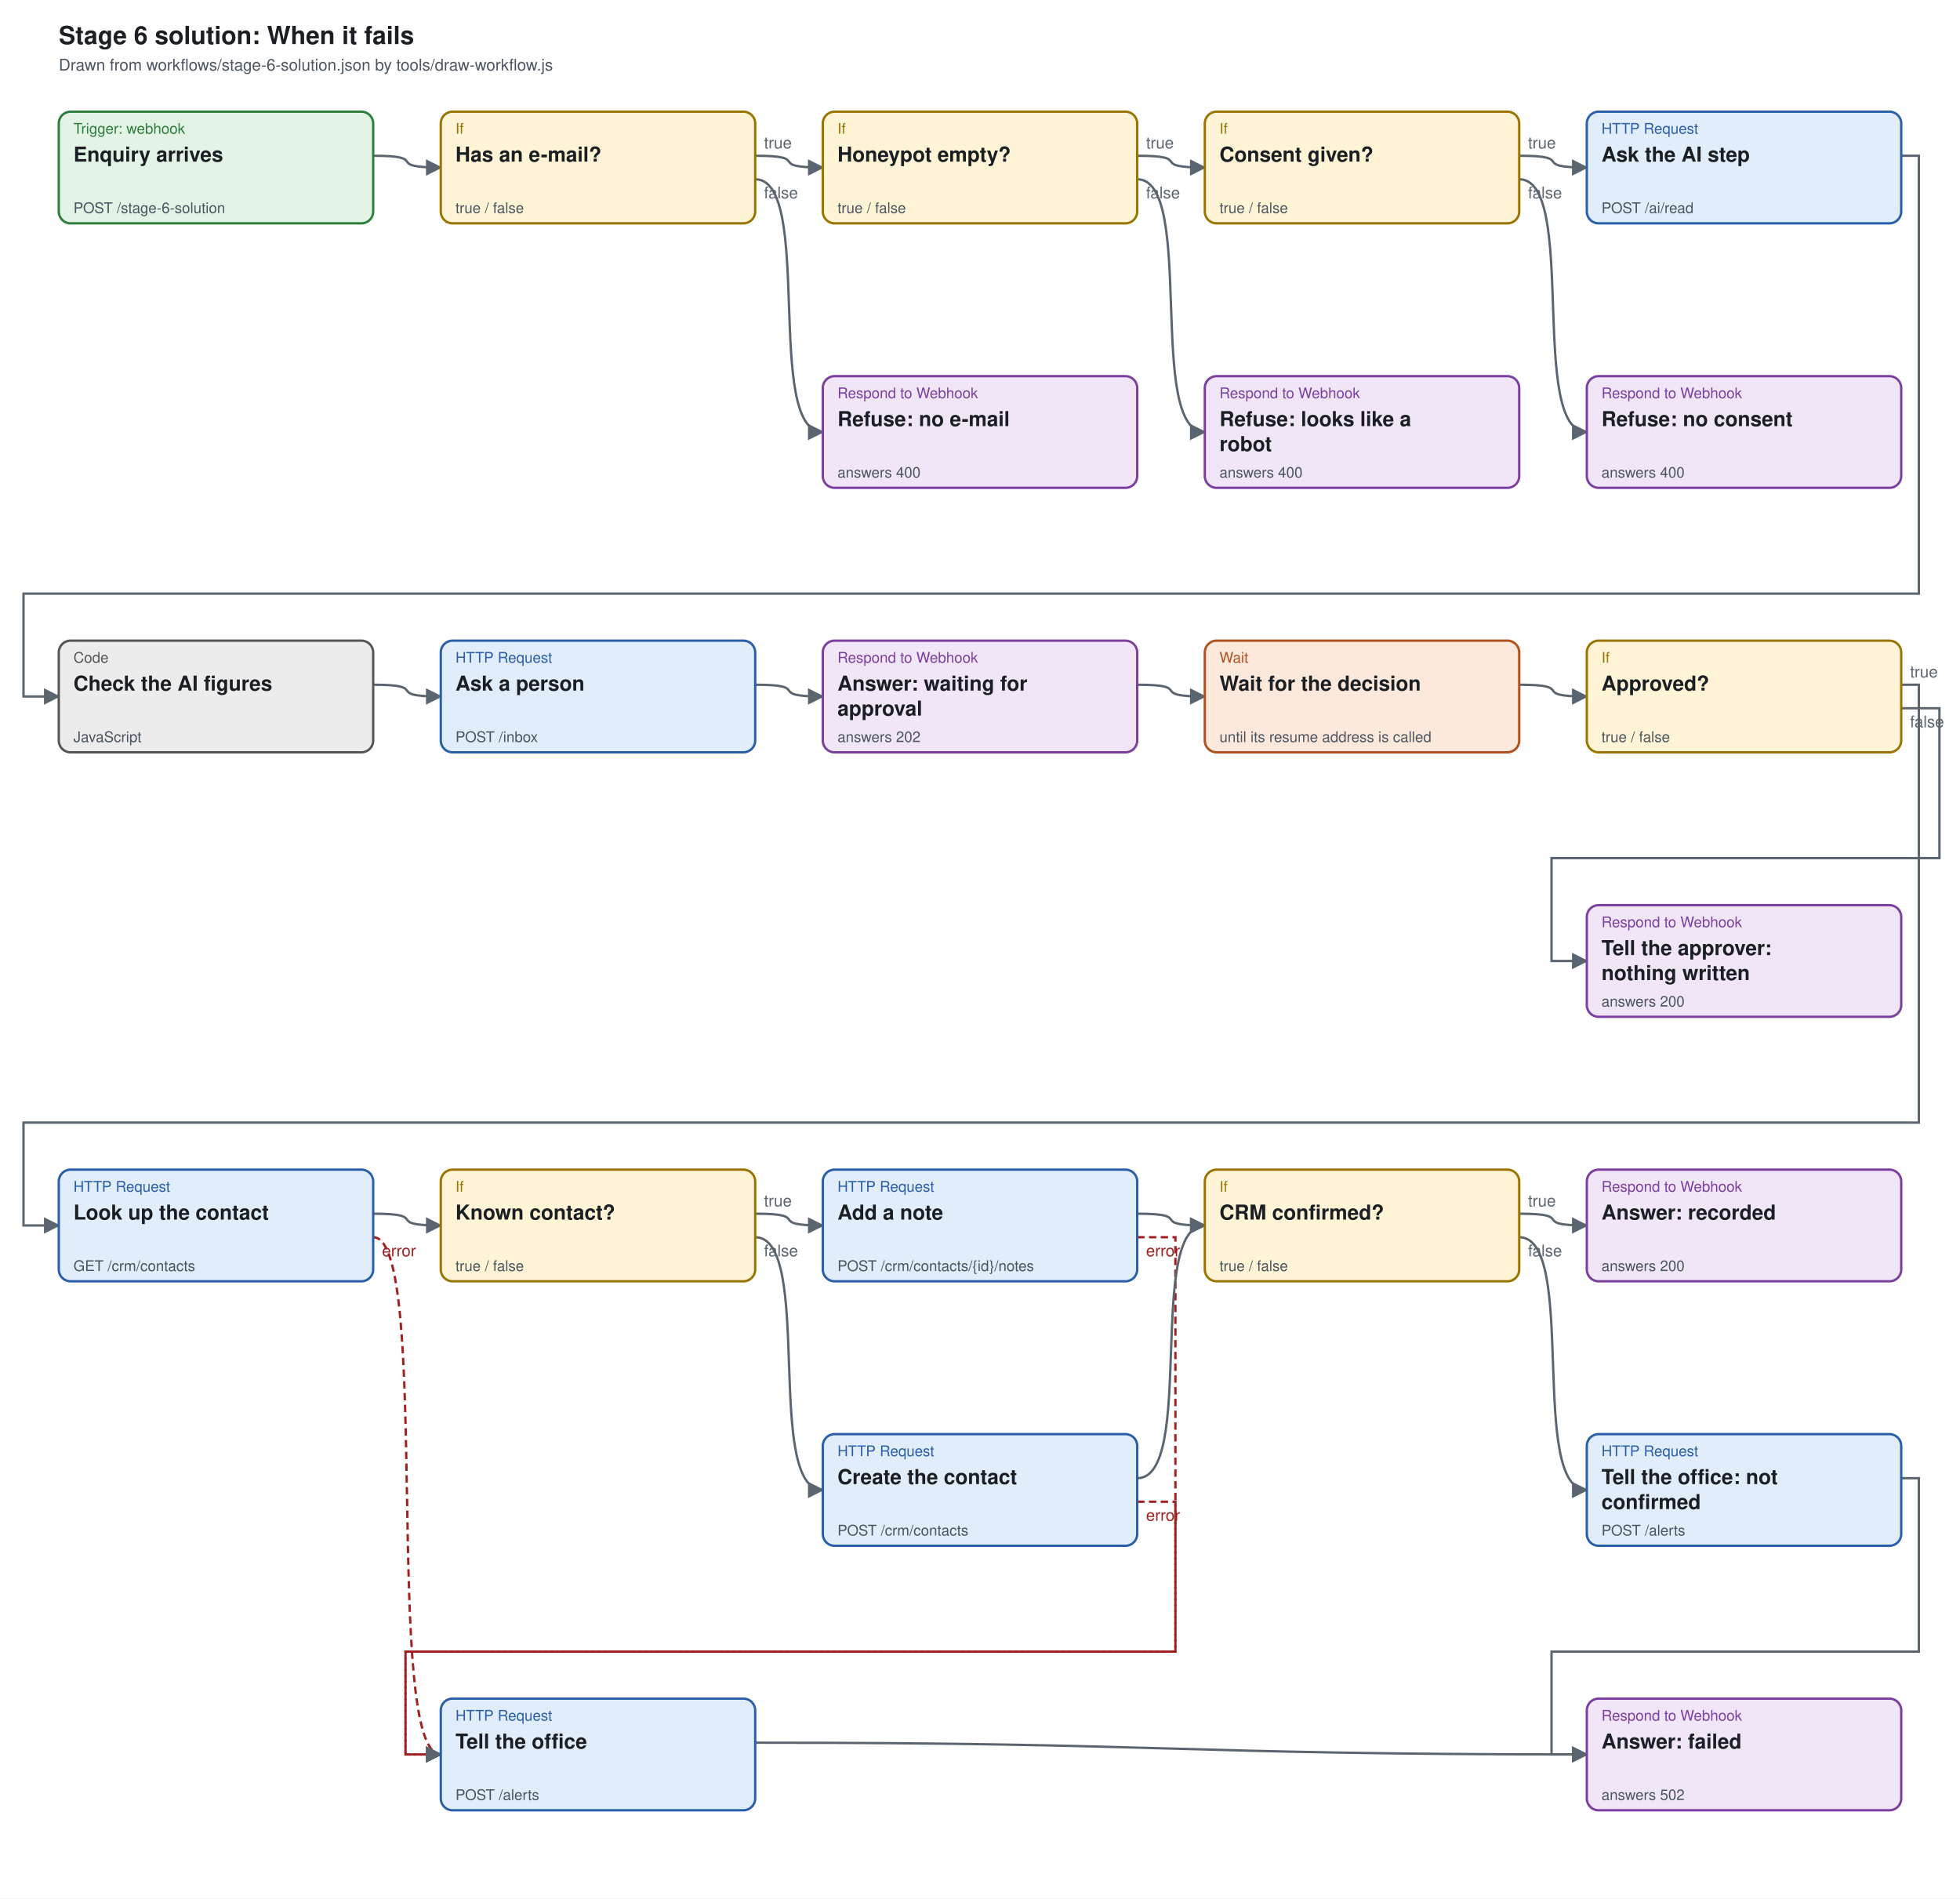
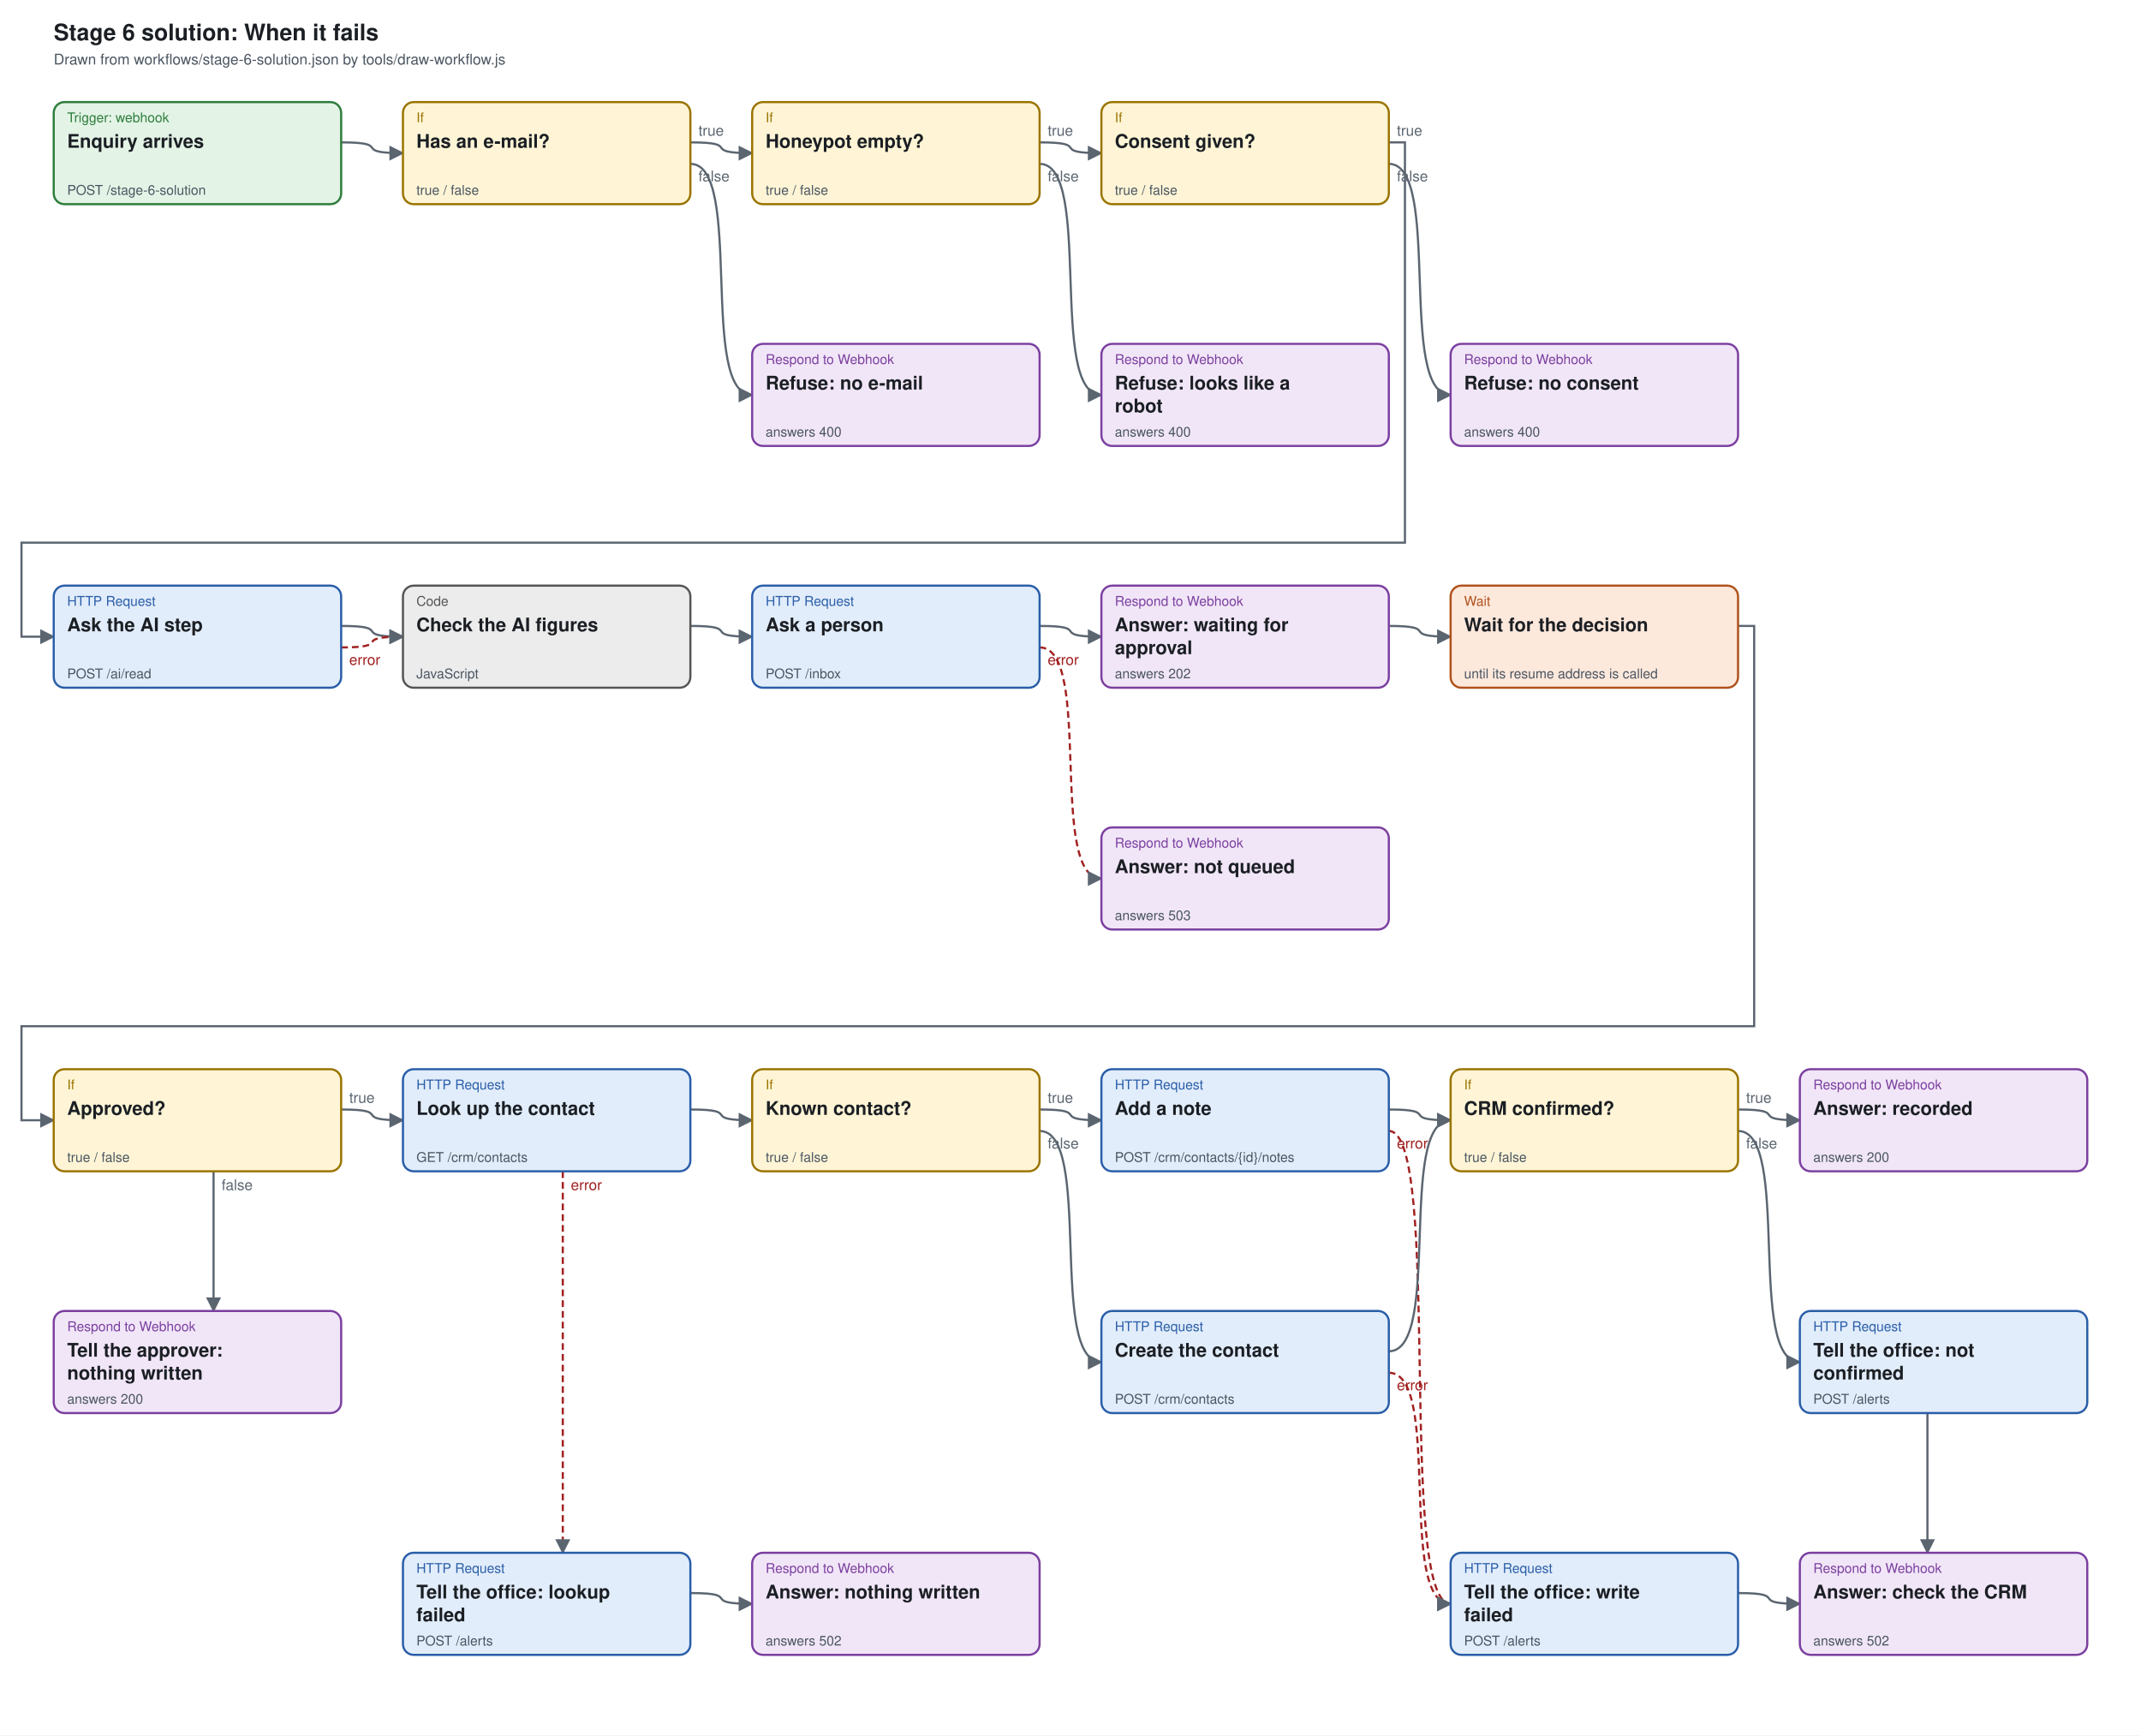
- <svg xmlns="http://www.w3.org/2000/svg" width="1334" height="1292" viewBox="0 0 1334 1292" role="img" aria-labelledby="t d" font-family="Helvetica, Arial, sans-serif">
+ <svg xmlns="http://www.w3.org/2000/svg" width="1594" height="1292" viewBox="0 0 1594 1292" role="img" aria-labelledby="t d" font-family="Helvetica, Arial, sans-serif">
  <defs>
    <marker id="arrow" viewBox="0 0 10 10" refX="9" refY="5" markerWidth="7" markerHeight="7" orient="auto-start-reverse">
      <path d="M 0 0 L 10 5 L 0 10 z" fill="#5b6570" />
    </marker>
  </defs>
-   <rect x="0" y="0" width="1334" height="1292" fill="#ffffff" />
+   <rect x="0" y="0" width="1594" height="1292" fill="#ffffff" />
  <text x="40" y="30" font-size="17" font-weight="bold" fill="#1b1f24">Stage 6 solution: When it fails</text>
  <text x="40" y="48" font-size="11" fill="#4a5561">Drawn from workflows/stage-6-solution.json by tools/draw-workflow.js</text>
  <path d="M 254 106 C 294 106, 260 114, 300 114" fill="none" stroke="#5b6570" stroke-width="1.6" marker-end="url(#arrow)" />
  <path d="M 514 106 C 554 106, 520 114, 560 114" fill="none" stroke="#5b6570" stroke-width="1.6" marker-end="url(#arrow)" />
  <text x="520" y="101" font-size="11" fill="#5b6570">true</text>
  <path d="M 514 122 C 554 122, 520 294, 560 294" fill="none" stroke="#5b6570" stroke-width="1.6" marker-end="url(#arrow)" />
  <text x="520" y="135" font-size="11" fill="#5b6570">false</text>
  <path d="M 774 106 C 814 106, 780 114, 820 114" fill="none" stroke="#5b6570" stroke-width="1.6" marker-end="url(#arrow)" />
  <text x="780" y="101" font-size="11" fill="#5b6570">true</text>
  <path d="M 774 122 C 814 122, 780 294, 820 294" fill="none" stroke="#5b6570" stroke-width="1.6" marker-end="url(#arrow)" />
  <text x="780" y="135" font-size="11" fill="#5b6570">false</text>
-   <path d="M 1034 106 C 1074 106, 1040 114, 1080 114" fill="none" stroke="#5b6570" stroke-width="1.6" marker-end="url(#arrow)" />
+   <path d="M 1034 106 L 1046 106 L 1046 404 L 16 404 L 16 474 L 40 474" fill="none" stroke="#5b6570" stroke-width="1.6" marker-end="url(#arrow)" />
  <text x="1040" y="101" font-size="11" fill="#5b6570">true</text>
  <path d="M 1034 122 C 1074 122, 1040 294, 1080 294" fill="none" stroke="#5b6570" stroke-width="1.6" marker-end="url(#arrow)" />
  <text x="1040" y="135" font-size="11" fill="#5b6570">false</text>
-   <path d="M 1294 106 L 1306 106 L 1306 404 L 16 404 L 16 474 L 40 474" fill="none" stroke="#5b6570" stroke-width="1.6" marker-end="url(#arrow)" />
  <path d="M 254 466 C 294 466, 260 474, 300 474" fill="none" stroke="#5b6570" stroke-width="1.6" marker-end="url(#arrow)" />
+   <path d="M 254 482 C 294 482, 260 474, 300 474" fill="none" stroke="#a12121" stroke-width="1.6" stroke-dasharray="5 3" marker-end="url(#arrow)" />
+   <text x="260" y="495" font-size="11" fill="#a12121">error</text>
  <path d="M 514 466 C 554 466, 520 474, 560 474" fill="none" stroke="#5b6570" stroke-width="1.6" marker-end="url(#arrow)" />
  <path d="M 774 466 C 814 466, 780 474, 820 474" fill="none" stroke="#5b6570" stroke-width="1.6" marker-end="url(#arrow)" />
+   <path d="M 774 482 C 814 482, 780 654, 820 654" fill="none" stroke="#a12121" stroke-width="1.6" stroke-dasharray="5 3" marker-end="url(#arrow)" />
+   <text x="780" y="495" font-size="11" fill="#a12121">error</text>
  <path d="M 1034 466 C 1074 466, 1040 474, 1080 474" fill="none" stroke="#5b6570" stroke-width="1.6" marker-end="url(#arrow)" />
  <path d="M 1294 466 L 1306 466 L 1306 764 L 16 764 L 16 834 L 40 834" fill="none" stroke="#5b6570" stroke-width="1.6" marker-end="url(#arrow)" />
-   <text x="1300" y="461" font-size="11" fill="#5b6570">true</text>
-   <path d="M 1294 482 L 1320 482 L 1320 584 L 1056 584 L 1056 654 L 1080 654" fill="none" stroke="#5b6570" stroke-width="1.6" marker-end="url(#arrow)" />
-   <text x="1300" y="495" font-size="11" fill="#5b6570">false</text>
  <path d="M 254 826 C 294 826, 260 834, 300 834" fill="none" stroke="#5b6570" stroke-width="1.6" marker-end="url(#arrow)" />
-   <path d="M 254 842 C 294 842, 260 1194, 300 1194" fill="none" stroke="#a12121" stroke-width="1.6" stroke-dasharray="5 3" marker-end="url(#arrow)" />
-   <text x="260" y="855" font-size="11" fill="#a12121">error</text>
+   <text x="260" y="821" font-size="11" fill="#5b6570">true</text>
+   <path d="M 159 872 L 159 976" fill="none" stroke="#5b6570" stroke-width="1.6" marker-end="url(#arrow)" />
+   <text x="165" y="886" font-size="11" fill="#5b6570">false</text>
  <path d="M 514 826 C 554 826, 520 834, 560 834" fill="none" stroke="#5b6570" stroke-width="1.6" marker-end="url(#arrow)" />
-   <text x="520" y="821" font-size="11" fill="#5b6570">true</text>
-   <path d="M 514 842 C 554 842, 520 1014, 560 1014" fill="none" stroke="#5b6570" stroke-width="1.6" marker-end="url(#arrow)" />
-   <text x="520" y="855" font-size="11" fill="#5b6570">false</text>
+   <path d="M 419 872 L 419 1156" fill="none" stroke="#a12121" stroke-width="1.6" stroke-dasharray="5 3" marker-end="url(#arrow)" />
+   <text x="425" y="886" font-size="11" fill="#a12121">error</text>
  <path d="M 774 826 C 814 826, 780 834, 820 834" fill="none" stroke="#5b6570" stroke-width="1.6" marker-end="url(#arrow)" />
-   <path d="M 774 842 L 800 842 L 800 1124 L 276 1124 L 276 1194 L 300 1194" fill="none" stroke="#a12121" stroke-width="1.6" stroke-dasharray="5 3" marker-end="url(#arrow)" />
-   <text x="780" y="855" font-size="11" fill="#a12121">error</text>
-   <path d="M 774 1006 C 814 1006, 780 834, 820 834" fill="none" stroke="#5b6570" stroke-width="1.6" marker-end="url(#arrow)" />
-   <path d="M 774 1022 L 800 1022 L 800 1124 L 276 1124 L 276 1194 L 300 1194" fill="none" stroke="#a12121" stroke-width="1.6" stroke-dasharray="5 3" marker-end="url(#arrow)" />
-   <text x="780" y="1035" font-size="11" fill="#a12121">error</text>
+   <text x="780" y="821" font-size="11" fill="#5b6570">true</text>
+   <path d="M 774 842 C 814 842, 780 1014, 820 1014" fill="none" stroke="#5b6570" stroke-width="1.6" marker-end="url(#arrow)" />
+   <text x="780" y="855" font-size="11" fill="#5b6570">false</text>
  <path d="M 1034 826 C 1074 826, 1040 834, 1080 834" fill="none" stroke="#5b6570" stroke-width="1.6" marker-end="url(#arrow)" />
-   <text x="1040" y="821" font-size="11" fill="#5b6570">true</text>
-   <path d="M 1034 842 C 1074 842, 1040 1014, 1080 1014" fill="none" stroke="#5b6570" stroke-width="1.6" marker-end="url(#arrow)" />
-   <text x="1040" y="855" font-size="11" fill="#5b6570">false</text>
-   <path d="M 514 1186 C 797 1186, 797 1194, 1080 1194" fill="none" stroke="#5b6570" stroke-width="1.6" marker-end="url(#arrow)" />
-   <path d="M 1294 1006 L 1306 1006 L 1306 1124 L 1056 1124 L 1056 1194 L 1080 1194" fill="none" stroke="#5b6570" stroke-width="1.6" marker-end="url(#arrow)" />
+   <path d="M 1034 842 C 1074 842, 1040 1194, 1080 1194" fill="none" stroke="#a12121" stroke-width="1.6" stroke-dasharray="5 3" marker-end="url(#arrow)" />
+   <text x="1040" y="855" font-size="11" fill="#a12121">error</text>
+   <path d="M 1034 1006 C 1074 1006, 1040 834, 1080 834" fill="none" stroke="#5b6570" stroke-width="1.6" marker-end="url(#arrow)" />
+   <path d="M 1034 1022 C 1074 1022, 1040 1194, 1080 1194" fill="none" stroke="#a12121" stroke-width="1.6" stroke-dasharray="5 3" marker-end="url(#arrow)" />
+   <text x="1040" y="1035" font-size="11" fill="#a12121">error</text>
+   <path d="M 514 1186 C 554 1186, 520 1194, 560 1194" fill="none" stroke="#5b6570" stroke-width="1.6" marker-end="url(#arrow)" />
+   <path d="M 1294 1186 C 1334 1186, 1300 1194, 1340 1194" fill="none" stroke="#5b6570" stroke-width="1.6" marker-end="url(#arrow)" />
+   <path d="M 1294 826 C 1334 826, 1300 834, 1340 834" fill="none" stroke="#5b6570" stroke-width="1.6" marker-end="url(#arrow)" />
+   <text x="1300" y="821" font-size="11" fill="#5b6570">true</text>
+   <path d="M 1294 842 C 1334 842, 1300 1014, 1340 1014" fill="none" stroke="#5b6570" stroke-width="1.6" marker-end="url(#arrow)" />
+   <text x="1300" y="855" font-size="11" fill="#5b6570">false</text>
+   <path d="M 1435 1052 L 1435 1156" fill="none" stroke="#5b6570" stroke-width="1.6" marker-end="url(#arrow)" />
  <g>
    <rect x="40" y="76" width="214" height="76" rx="8" fill="#e3f4e6" stroke="#2e7d3c" stroke-width="1.6" />
    <text x="50" y="91" font-size="10" fill="#2e7d3c">Trigger: webhook</text>
    <text x="50" y="110" font-size="14" font-weight="bold" fill="#1b1f24">Enquiry arrives</text>
    <text x="50" y="145" font-size="10" fill="#4a5561">POST /stage-6-solution</text>
  </g>
  <g>
    <rect x="300" y="76" width="214" height="76" rx="8" fill="#fff5d6" stroke="#9a7400" stroke-width="1.6" />
    <text x="310" y="91" font-size="10" fill="#9a7400">If</text>
    <text x="310" y="110" font-size="14" font-weight="bold" fill="#1b1f24">Has an e-mail?</text>
    <text x="310" y="145" font-size="10" fill="#4a5561">true / false</text>
  </g>
  <g>
    <rect x="560" y="76" width="214" height="76" rx="8" fill="#fff5d6" stroke="#9a7400" stroke-width="1.6" />
    <text x="570" y="91" font-size="10" fill="#9a7400">If</text>
    <text x="570" y="110" font-size="14" font-weight="bold" fill="#1b1f24">Honeypot empty?</text>
    <text x="570" y="145" font-size="10" fill="#4a5561">true / false</text>
  </g>
  <g>
    <rect x="820" y="76" width="214" height="76" rx="8" fill="#fff5d6" stroke="#9a7400" stroke-width="1.6" />
    <text x="830" y="91" font-size="10" fill="#9a7400">If</text>
    <text x="830" y="110" font-size="14" font-weight="bold" fill="#1b1f24">Consent given?</text>
    <text x="830" y="145" font-size="10" fill="#4a5561">true / false</text>
  </g>
  <g>
    <rect x="560" y="256" width="214" height="76" rx="8" fill="#f1e6f7" stroke="#7b3fa0" stroke-width="1.6" />
    <text x="570" y="271" font-size="10" fill="#7b3fa0">Respond to Webhook</text>
    <text x="570" y="290" font-size="14" font-weight="bold" fill="#1b1f24">Refuse: no e-mail</text>
    <text x="570" y="325" font-size="10" fill="#4a5561">answers 400</text>
  </g>
  <g>
    <rect x="820" y="256" width="214" height="76" rx="8" fill="#f1e6f7" stroke="#7b3fa0" stroke-width="1.6" />
    <text x="830" y="271" font-size="10" fill="#7b3fa0">Respond to Webhook</text>
    <text x="830" y="290" font-size="14" font-weight="bold" fill="#1b1f24">Refuse: looks like a</text>
    <text x="830" y="307" font-size="14" font-weight="bold" fill="#1b1f24">robot</text>
    <text x="830" y="325" font-size="10" fill="#4a5561">answers 400</text>
  </g>
  <g>
    <rect x="1080" y="256" width="214" height="76" rx="8" fill="#f1e6f7" stroke="#7b3fa0" stroke-width="1.6" />
    <text x="1090" y="271" font-size="10" fill="#7b3fa0">Respond to Webhook</text>
    <text x="1090" y="290" font-size="14" font-weight="bold" fill="#1b1f24">Refuse: no consent</text>
    <text x="1090" y="325" font-size="10" fill="#4a5561">answers 400</text>
  </g>
  <g>
-     <rect x="1080" y="76" width="214" height="76" rx="8" fill="#e2edfb" stroke="#2a5ea8" stroke-width="1.6" />
-     <text x="1090" y="91" font-size="10" fill="#2a5ea8">HTTP Request</text>
-     <text x="1090" y="110" font-size="14" font-weight="bold" fill="#1b1f24">Ask the AI step</text>
-     <text x="1090" y="145" font-size="10" fill="#4a5561">POST /ai/read</text>
-   </g>
-   <g>
-     <rect x="40" y="436" width="214" height="76" rx="8" fill="#ececec" stroke="#555555" stroke-width="1.6" />
-     <text x="50" y="451" font-size="10" fill="#555555">Code</text>
-     <text x="50" y="470" font-size="14" font-weight="bold" fill="#1b1f24">Check the AI figures</text>
-     <text x="50" y="505" font-size="10" fill="#4a5561">JavaScript</text>
-   </g>
-   <g>
-     <rect x="300" y="436" width="214" height="76" rx="8" fill="#e2edfb" stroke="#2a5ea8" stroke-width="1.6" />
-     <text x="310" y="451" font-size="10" fill="#2a5ea8">HTTP Request</text>
-     <text x="310" y="470" font-size="14" font-weight="bold" fill="#1b1f24">Ask a person</text>
-     <text x="310" y="505" font-size="10" fill="#4a5561">POST /inbox</text>
-   </g>
-   <g>
-     <rect x="560" y="436" width="214" height="76" rx="8" fill="#f1e6f7" stroke="#7b3fa0" stroke-width="1.6" />
-     <text x="570" y="451" font-size="10" fill="#7b3fa0">Respond to Webhook</text>
-     <text x="570" y="470" font-size="14" font-weight="bold" fill="#1b1f24">Answer: waiting for</text>
-     <text x="570" y="487" font-size="14" font-weight="bold" fill="#1b1f24">approval</text>
-     <text x="570" y="505" font-size="10" fill="#4a5561">answers 202</text>
-   </g>
-   <g>
-     <rect x="820" y="436" width="214" height="76" rx="8" fill="#fde8dc" stroke="#b0521d" stroke-width="1.6" />
-     <text x="830" y="451" font-size="10" fill="#b0521d">Wait</text>
-     <text x="830" y="470" font-size="14" font-weight="bold" fill="#1b1f24">Wait for the decision</text>
-     <text x="830" y="505" font-size="10" fill="#4a5561">until its resume address is called</text>
-   </g>
-   <g>
-     <rect x="1080" y="436" width="214" height="76" rx="8" fill="#fff5d6" stroke="#9a7400" stroke-width="1.6" />
-     <text x="1090" y="451" font-size="10" fill="#9a7400">If</text>
-     <text x="1090" y="470" font-size="14" font-weight="bold" fill="#1b1f24">Approved?</text>
-     <text x="1090" y="505" font-size="10" fill="#4a5561">true / false</text>
-   </g>
-   <g>
-     <rect x="1080" y="616" width="214" height="76" rx="8" fill="#f1e6f7" stroke="#7b3fa0" stroke-width="1.6" />
-     <text x="1090" y="631" font-size="10" fill="#7b3fa0">Respond to Webhook</text>
-     <text x="1090" y="650" font-size="14" font-weight="bold" fill="#1b1f24">Tell the approver:</text>
-     <text x="1090" y="667" font-size="14" font-weight="bold" fill="#1b1f24">nothing written</text>
-     <text x="1090" y="685" font-size="10" fill="#4a5561">answers 200</text>
-   </g>
-   <g>
-     <rect x="40" y="796" width="214" height="76" rx="8" fill="#e2edfb" stroke="#2a5ea8" stroke-width="1.6" />
-     <text x="50" y="811" font-size="10" fill="#2a5ea8">HTTP Request</text>
-     <text x="50" y="830" font-size="14" font-weight="bold" fill="#1b1f24">Look up the contact</text>
-     <text x="50" y="865" font-size="10" fill="#4a5561">GET /crm/contacts</text>
-   </g>
-   <g>
-     <rect x="300" y="796" width="214" height="76" rx="8" fill="#fff5d6" stroke="#9a7400" stroke-width="1.6" />
-     <text x="310" y="811" font-size="10" fill="#9a7400">If</text>
-     <text x="310" y="830" font-size="14" font-weight="bold" fill="#1b1f24">Known contact?</text>
-     <text x="310" y="865" font-size="10" fill="#4a5561">true / false</text>
-   </g>
-   <g>
-     <rect x="560" y="796" width="214" height="76" rx="8" fill="#e2edfb" stroke="#2a5ea8" stroke-width="1.6" />
-     <text x="570" y="811" font-size="10" fill="#2a5ea8">HTTP Request</text>
-     <text x="570" y="830" font-size="14" font-weight="bold" fill="#1b1f24">Add a note</text>
-     <text x="570" y="865" font-size="10" fill="#4a5561">POST /crm/contacts/{id}/notes</text>
-   </g>
-   <g>
-     <rect x="560" y="976" width="214" height="76" rx="8" fill="#e2edfb" stroke="#2a5ea8" stroke-width="1.6" />
-     <text x="570" y="991" font-size="10" fill="#2a5ea8">HTTP Request</text>
-     <text x="570" y="1010" font-size="14" font-weight="bold" fill="#1b1f24">Create the contact</text>
-     <text x="570" y="1045" font-size="10" fill="#4a5561">POST /crm/contacts</text>
-   </g>
-   <g>
-     <rect x="1080" y="796" width="214" height="76" rx="8" fill="#f1e6f7" stroke="#7b3fa0" stroke-width="1.6" />
-     <text x="1090" y="811" font-size="10" fill="#7b3fa0">Respond to Webhook</text>
-     <text x="1090" y="830" font-size="14" font-weight="bold" fill="#1b1f24">Answer: recorded</text>
-     <text x="1090" y="865" font-size="10" fill="#4a5561">answers 200</text>
-   </g>
-   <g>
-     <rect x="820" y="796" width="214" height="76" rx="8" fill="#fff5d6" stroke="#9a7400" stroke-width="1.6" />
-     <text x="830" y="811" font-size="10" fill="#9a7400">If</text>
-     <text x="830" y="830" font-size="14" font-weight="bold" fill="#1b1f24">CRM confirmed?</text>
-     <text x="830" y="865" font-size="10" fill="#4a5561">true / false</text>
+     <rect x="40" y="436" width="214" height="76" rx="8" fill="#e2edfb" stroke="#2a5ea8" stroke-width="1.6" />
+     <text x="50" y="451" font-size="10" fill="#2a5ea8">HTTP Request</text>
+     <text x="50" y="470" font-size="14" font-weight="bold" fill="#1b1f24">Ask the AI step</text>
+     <text x="50" y="505" font-size="10" fill="#4a5561">POST /ai/read</text>
+   </g>
+   <g>
+     <rect x="300" y="436" width="214" height="76" rx="8" fill="#ececec" stroke="#555555" stroke-width="1.6" />
+     <text x="310" y="451" font-size="10" fill="#555555">Code</text>
+     <text x="310" y="470" font-size="14" font-weight="bold" fill="#1b1f24">Check the AI figures</text>
+     <text x="310" y="505" font-size="10" fill="#4a5561">JavaScript</text>
+   </g>
+   <g>
+     <rect x="560" y="436" width="214" height="76" rx="8" fill="#e2edfb" stroke="#2a5ea8" stroke-width="1.6" />
+     <text x="570" y="451" font-size="10" fill="#2a5ea8">HTTP Request</text>
+     <text x="570" y="470" font-size="14" font-weight="bold" fill="#1b1f24">Ask a person</text>
+     <text x="570" y="505" font-size="10" fill="#4a5561">POST /inbox</text>
+   </g>
+   <g>
+     <rect x="820" y="436" width="214" height="76" rx="8" fill="#f1e6f7" stroke="#7b3fa0" stroke-width="1.6" />
+     <text x="830" y="451" font-size="10" fill="#7b3fa0">Respond to Webhook</text>
+     <text x="830" y="470" font-size="14" font-weight="bold" fill="#1b1f24">Answer: waiting for</text>
+     <text x="830" y="487" font-size="14" font-weight="bold" fill="#1b1f24">approval</text>
+     <text x="830" y="505" font-size="10" fill="#4a5561">answers 202</text>
+   </g>
+   <g>
+     <rect x="820" y="616" width="214" height="76" rx="8" fill="#f1e6f7" stroke="#7b3fa0" stroke-width="1.6" />
+     <text x="830" y="631" font-size="10" fill="#7b3fa0">Respond to Webhook</text>
+     <text x="830" y="650" font-size="14" font-weight="bold" fill="#1b1f24">Answer: not queued</text>
+     <text x="830" y="685" font-size="10" fill="#4a5561">answers 503</text>
+   </g>
+   <g>
+     <rect x="1080" y="436" width="214" height="76" rx="8" fill="#fde8dc" stroke="#b0521d" stroke-width="1.6" />
+     <text x="1090" y="451" font-size="10" fill="#b0521d">Wait</text>
+     <text x="1090" y="470" font-size="14" font-weight="bold" fill="#1b1f24">Wait for the decision</text>
+     <text x="1090" y="505" font-size="10" fill="#4a5561">until its resume address is called</text>
+   </g>
+   <g>
+     <rect x="40" y="796" width="214" height="76" rx="8" fill="#fff5d6" stroke="#9a7400" stroke-width="1.6" />
+     <text x="50" y="811" font-size="10" fill="#9a7400">If</text>
+     <text x="50" y="830" font-size="14" font-weight="bold" fill="#1b1f24">Approved?</text>
+     <text x="50" y="865" font-size="10" fill="#4a5561">true / false</text>
+   </g>
+   <g>
+     <rect x="40" y="976" width="214" height="76" rx="8" fill="#f1e6f7" stroke="#7b3fa0" stroke-width="1.6" />
+     <text x="50" y="991" font-size="10" fill="#7b3fa0">Respond to Webhook</text>
+     <text x="50" y="1010" font-size="14" font-weight="bold" fill="#1b1f24">Tell the approver:</text>
+     <text x="50" y="1027" font-size="14" font-weight="bold" fill="#1b1f24">nothing written</text>
+     <text x="50" y="1045" font-size="10" fill="#4a5561">answers 200</text>
+   </g>
+   <g>
+     <rect x="300" y="796" width="214" height="76" rx="8" fill="#e2edfb" stroke="#2a5ea8" stroke-width="1.6" />
+     <text x="310" y="811" font-size="10" fill="#2a5ea8">HTTP Request</text>
+     <text x="310" y="830" font-size="14" font-weight="bold" fill="#1b1f24">Look up the contact</text>
+     <text x="310" y="865" font-size="10" fill="#4a5561">GET /crm/contacts</text>
+   </g>
+   <g>
+     <rect x="560" y="796" width="214" height="76" rx="8" fill="#fff5d6" stroke="#9a7400" stroke-width="1.6" />
+     <text x="570" y="811" font-size="10" fill="#9a7400">If</text>
+     <text x="570" y="830" font-size="14" font-weight="bold" fill="#1b1f24">Known contact?</text>
+     <text x="570" y="865" font-size="10" fill="#4a5561">true / false</text>
+   </g>
+   <g>
+     <rect x="820" y="796" width="214" height="76" rx="8" fill="#e2edfb" stroke="#2a5ea8" stroke-width="1.6" />
+     <text x="830" y="811" font-size="10" fill="#2a5ea8">HTTP Request</text>
+     <text x="830" y="830" font-size="14" font-weight="bold" fill="#1b1f24">Add a note</text>
+     <text x="830" y="865" font-size="10" fill="#4a5561">POST /crm/contacts/{id}/notes</text>
+   </g>
+   <g>
+     <rect x="820" y="976" width="214" height="76" rx="8" fill="#e2edfb" stroke="#2a5ea8" stroke-width="1.6" />
+     <text x="830" y="991" font-size="10" fill="#2a5ea8">HTTP Request</text>
+     <text x="830" y="1010" font-size="14" font-weight="bold" fill="#1b1f24">Create the contact</text>
+     <text x="830" y="1045" font-size="10" fill="#4a5561">POST /crm/contacts</text>
+   </g>
+   <g>
+     <rect x="1340" y="796" width="214" height="76" rx="8" fill="#f1e6f7" stroke="#7b3fa0" stroke-width="1.6" />
+     <text x="1350" y="811" font-size="10" fill="#7b3fa0">Respond to Webhook</text>
+     <text x="1350" y="830" font-size="14" font-weight="bold" fill="#1b1f24">Answer: recorded</text>
+     <text x="1350" y="865" font-size="10" fill="#4a5561">answers 200</text>
  </g>
  <g>
    <rect x="300" y="1156" width="214" height="76" rx="8" fill="#e2edfb" stroke="#2a5ea8" stroke-width="1.6" />
    <text x="310" y="1171" font-size="10" fill="#2a5ea8">HTTP Request</text>
-     <text x="310" y="1190" font-size="14" font-weight="bold" fill="#1b1f24">Tell the office</text>
+     <text x="310" y="1190" font-size="14" font-weight="bold" fill="#1b1f24">Tell the office: lookup</text>
+     <text x="310" y="1207" font-size="14" font-weight="bold" fill="#1b1f24">failed</text>
    <text x="310" y="1225" font-size="10" fill="#4a5561">POST /alerts</text>
  </g>
  <g>
-     <rect x="1080" y="976" width="214" height="76" rx="8" fill="#e2edfb" stroke="#2a5ea8" stroke-width="1.6" />
-     <text x="1090" y="991" font-size="10" fill="#2a5ea8">HTTP Request</text>
-     <text x="1090" y="1010" font-size="14" font-weight="bold" fill="#1b1f24">Tell the office: not</text>
-     <text x="1090" y="1027" font-size="14" font-weight="bold" fill="#1b1f24">confirmed</text>
-     <text x="1090" y="1045" font-size="10" fill="#4a5561">POST /alerts</text>
-   </g>
-   <g>
-     <rect x="1080" y="1156" width="214" height="76" rx="8" fill="#f1e6f7" stroke="#7b3fa0" stroke-width="1.6" />
-     <text x="1090" y="1171" font-size="10" fill="#7b3fa0">Respond to Webhook</text>
-     <text x="1090" y="1190" font-size="14" font-weight="bold" fill="#1b1f24">Answer: failed</text>
-     <text x="1090" y="1225" font-size="10" fill="#4a5561">answers 502</text>
+     <rect x="560" y="1156" width="214" height="76" rx="8" fill="#f1e6f7" stroke="#7b3fa0" stroke-width="1.6" />
+     <text x="570" y="1171" font-size="10" fill="#7b3fa0">Respond to Webhook</text>
+     <text x="570" y="1190" font-size="14" font-weight="bold" fill="#1b1f24">Answer: nothing written</text>
+     <text x="570" y="1225" font-size="10" fill="#4a5561">answers 502</text>
+   </g>
+   <g>
+     <rect x="1080" y="1156" width="214" height="76" rx="8" fill="#e2edfb" stroke="#2a5ea8" stroke-width="1.6" />
+     <text x="1090" y="1171" font-size="10" fill="#2a5ea8">HTTP Request</text>
+     <text x="1090" y="1190" font-size="14" font-weight="bold" fill="#1b1f24">Tell the office: write</text>
+     <text x="1090" y="1207" font-size="14" font-weight="bold" fill="#1b1f24">failed</text>
+     <text x="1090" y="1225" font-size="10" fill="#4a5561">POST /alerts</text>
+   </g>
+   <g>
+     <rect x="1340" y="1156" width="214" height="76" rx="8" fill="#f1e6f7" stroke="#7b3fa0" stroke-width="1.6" />
+     <text x="1350" y="1171" font-size="10" fill="#7b3fa0">Respond to Webhook</text>
+     <text x="1350" y="1190" font-size="14" font-weight="bold" fill="#1b1f24">Answer: check the CRM</text>
+     <text x="1350" y="1225" font-size="10" fill="#4a5561">answers 502</text>
+   </g>
+   <g>
+     <rect x="1080" y="796" width="214" height="76" rx="8" fill="#fff5d6" stroke="#9a7400" stroke-width="1.6" />
+     <text x="1090" y="811" font-size="10" fill="#9a7400">If</text>
+     <text x="1090" y="830" font-size="14" font-weight="bold" fill="#1b1f24">CRM confirmed?</text>
+     <text x="1090" y="865" font-size="10" fill="#4a5561">true / false</text>
+   </g>
+   <g>
+     <rect x="1340" y="976" width="214" height="76" rx="8" fill="#e2edfb" stroke="#2a5ea8" stroke-width="1.6" />
+     <text x="1350" y="991" font-size="10" fill="#2a5ea8">HTTP Request</text>
+     <text x="1350" y="1010" font-size="14" font-weight="bold" fill="#1b1f24">Tell the office: not</text>
+     <text x="1350" y="1027" font-size="14" font-weight="bold" fill="#1b1f24">confirmed</text>
+     <text x="1350" y="1045" font-size="10" fill="#4a5561">POST /alerts</text>
  </g>
</svg>
